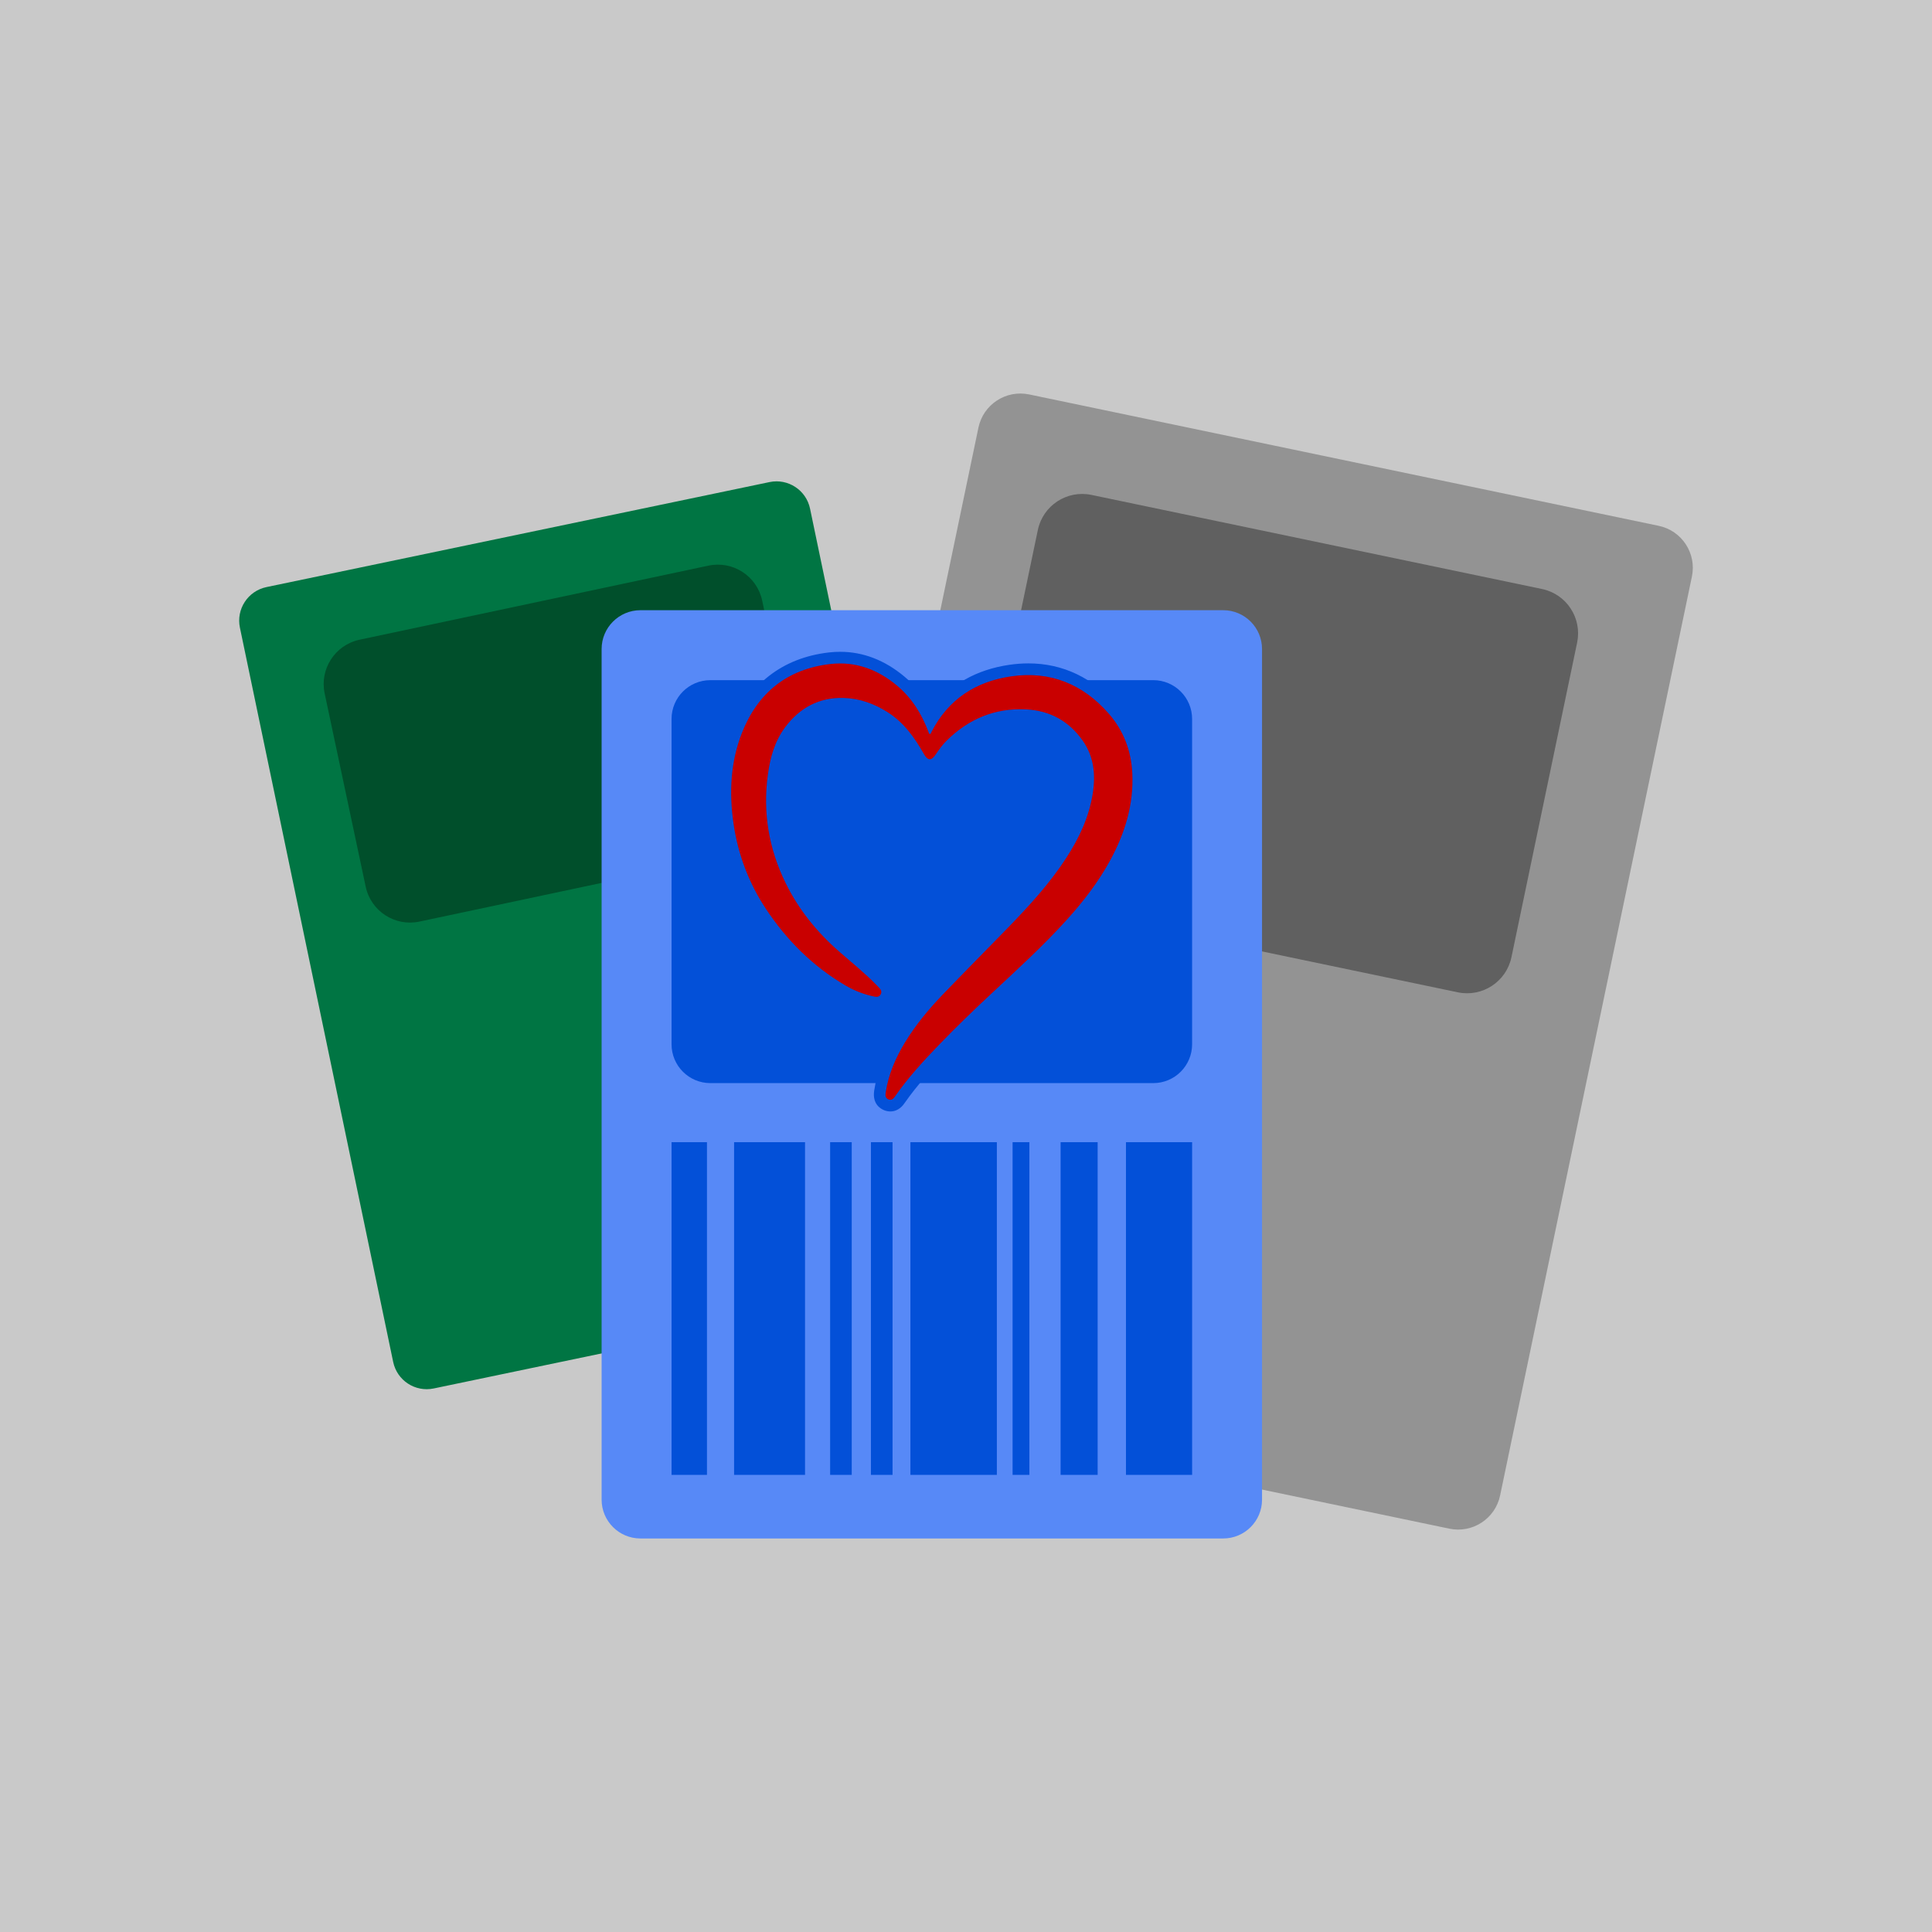
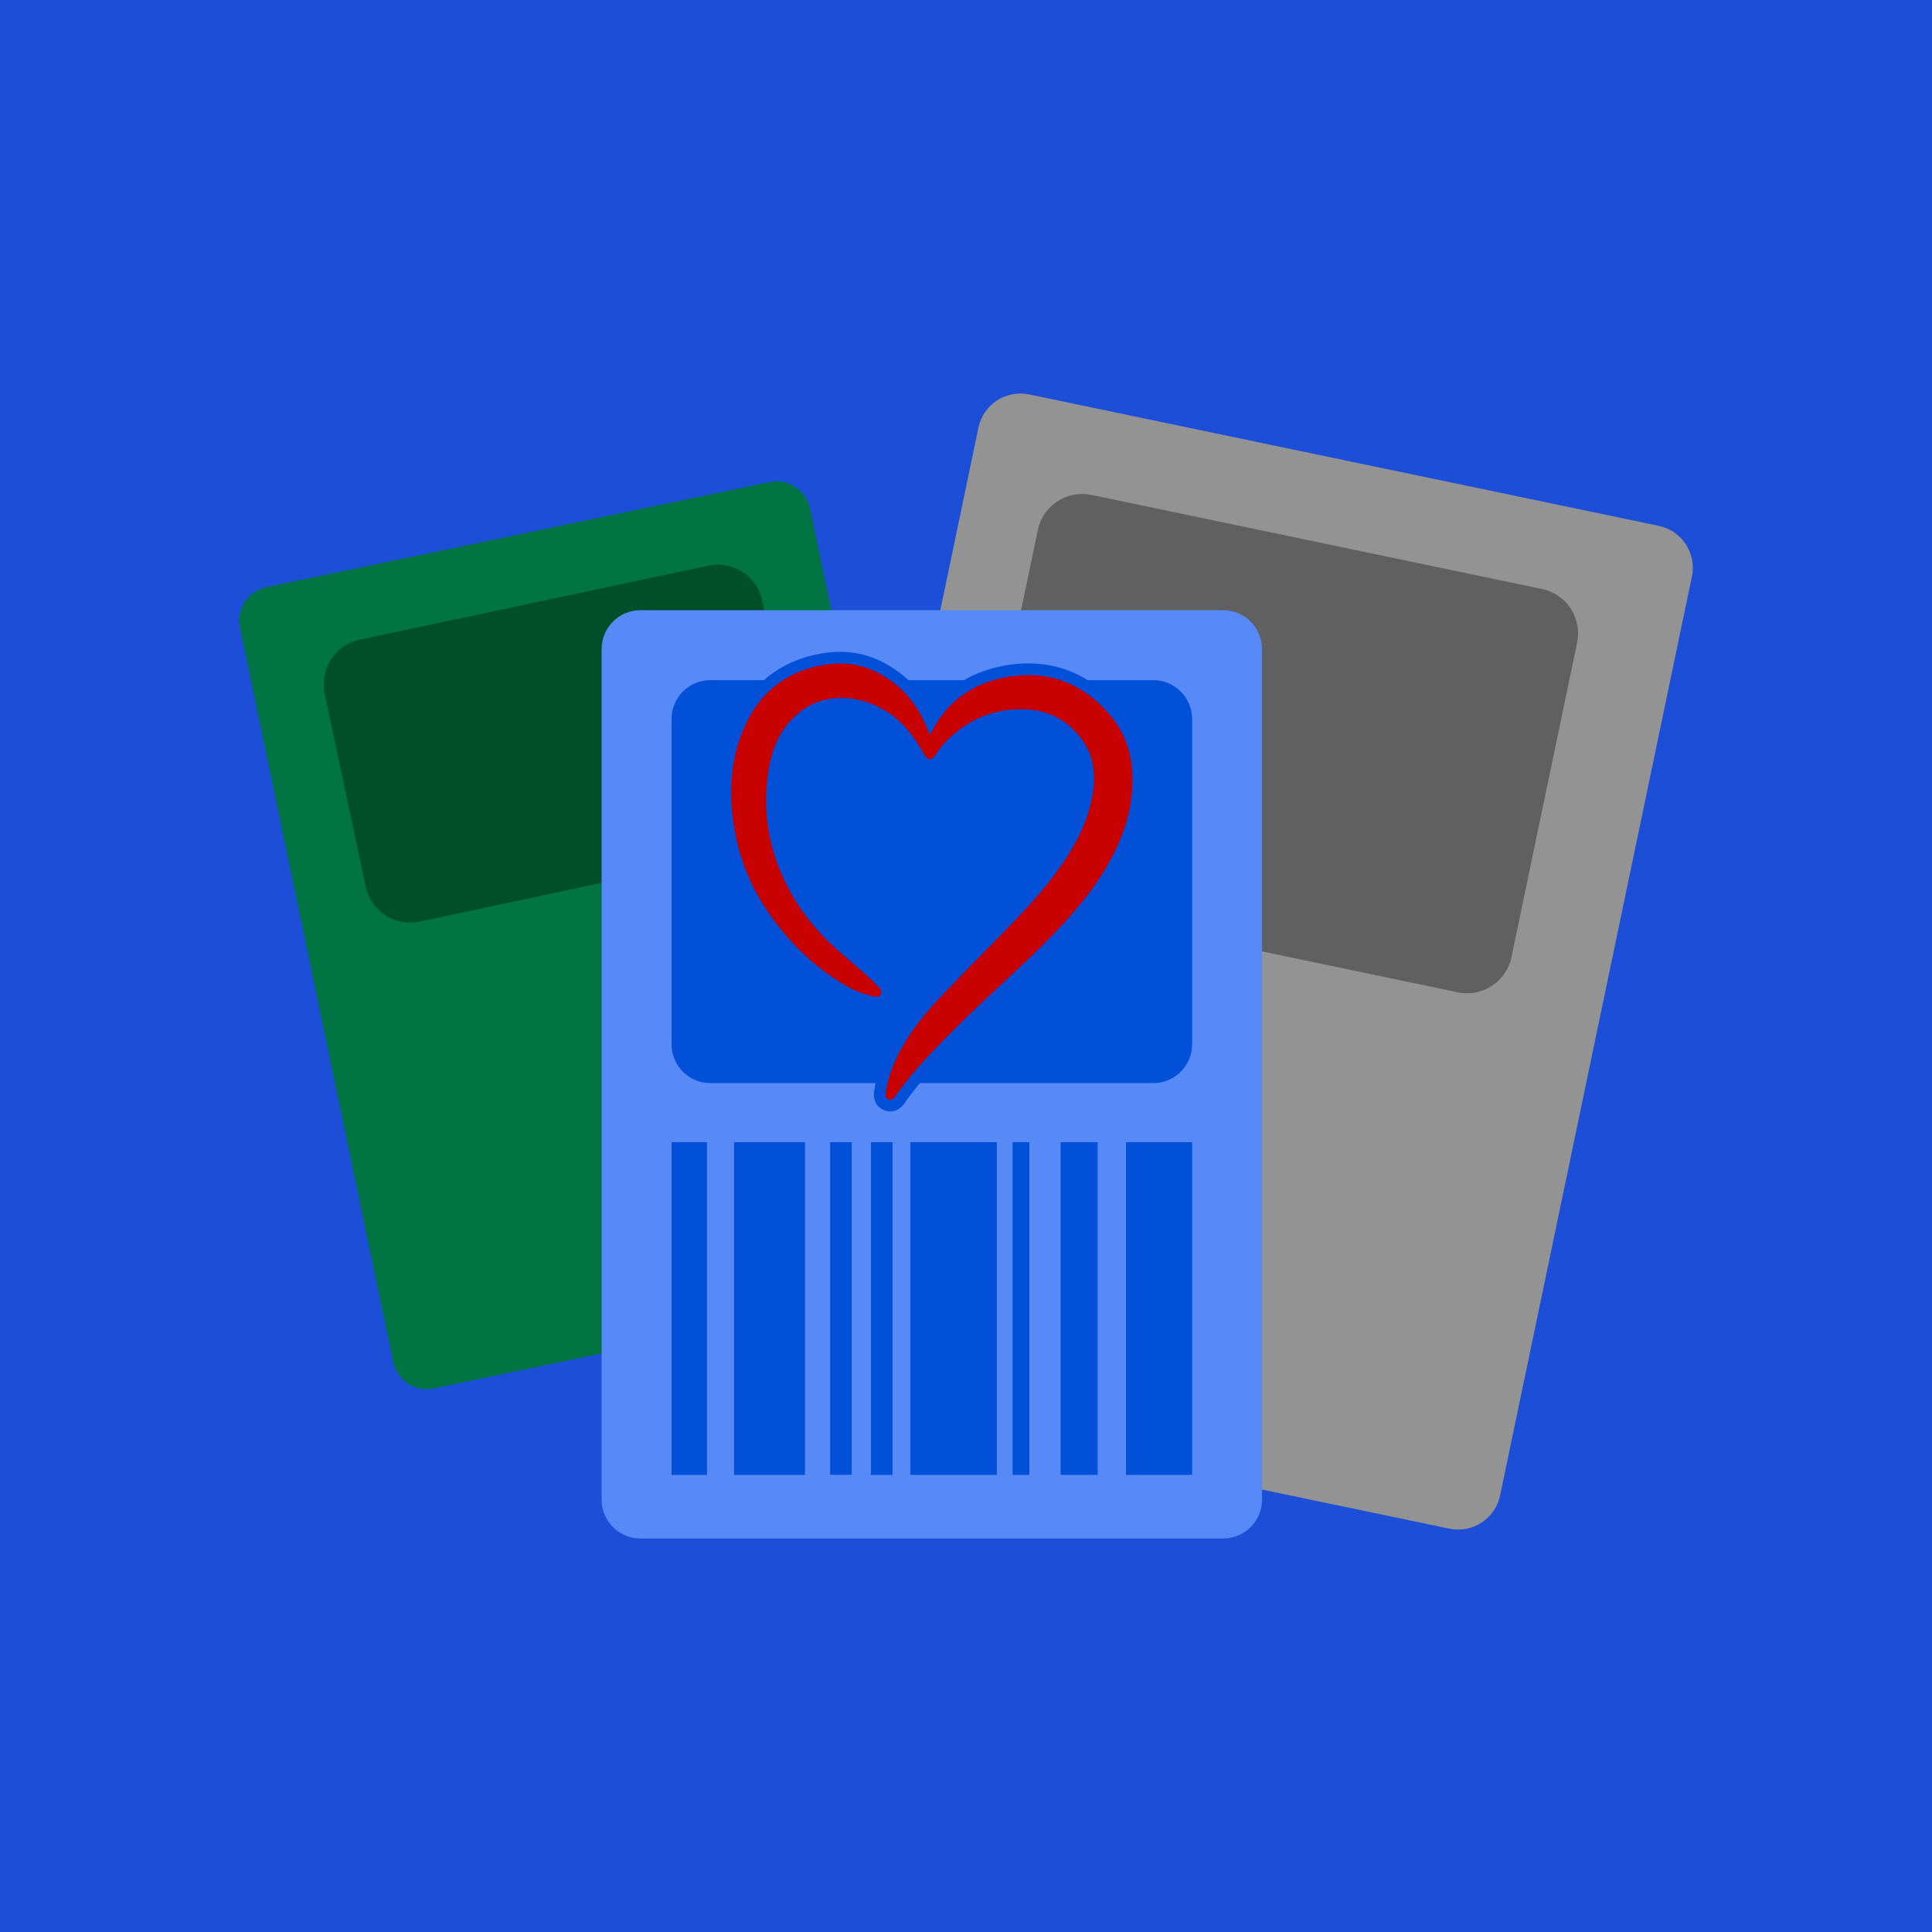
<svg xmlns="http://www.w3.org/2000/svg" version="1.1" id="Layer_1" x="0px" y="0px" width="432px" height="432px" viewBox="0 0 432 432" enable-background="new 0 0 432 432" xml:space="preserve">
-   <rect fill="#C9C9C9" width="432" height="432" />
+   <rect fill="#1d4ed8" width="432" height="432" />
  <g>
    <path fill="#007543" d="M87.914,304.528c0.865,4.151,4.925,6.803,9.066,5.936l112.484-23.48c4.143-0.861,6.802-4.919,5.936-9.064   l-34.273-164.19c-0.862-4.143-4.918-6.8-9.063-5.935L59.579,131.275c-4.142,0.864-6.799,4.925-5.935,9.064L87.914,304.528z" />
    <path fill="#004F2B" d="M179.598,177.488c1.161,5.474-2.335,10.853-7.807,12.018l-78.002,16.562   c-5.475,1.165-10.853-2.332-12.019-7.801l-9.174-43.208c-1.163-5.472,2.333-10.852,7.808-12.018l78.003-16.563   c5.472-1.163,10.851,2.332,12.016,7.802L179.598,177.488z" />
    <path fill="#939393" d="M335.429,334.385c-1.081,5.188-6.16,8.51-11.344,7.43L183.32,312.434c-5.185-1.077-8.509-6.154-7.429-11.34   l42.888-205.47c1.078-5.183,6.158-8.507,11.344-7.427l140.766,29.378c5.183,1.082,8.507,6.164,7.426,11.345L335.429,334.385z" />
    <path fill="#606060" d="M337.963,214.038c-1.147,5.474-6.514,8.99-11.99,7.845L225.221,200.84   c-5.479-1.145-8.991-6.51-7.847-11.989l14.688-70.343c1.145-5.477,6.515-8.989,11.989-7.846l100.757,21.044   c5.475,1.141,8.985,6.51,7.842,11.987L337.963,214.038z" />
    <path fill="#5789F7" d="M282.195,335.318c0,4.8-3.891,8.688-8.688,8.688H143.209c-4.796,0-8.687-3.889-8.687-8.688V145.129   c0-4.796,3.891-8.686,8.687-8.686h130.298c4.798,0,8.686,3.89,8.686,8.686V335.32h0.002V335.318z" />
    <path fill="#0350D8" d="M266.559,233.496c0,4.801-3.891,8.691-8.69,8.691h-99.025c-4.799,0-8.684-3.891-8.684-8.691v-72.725   c0-4.8,3.885-8.688,8.684-8.688h99.025c4.8,0,8.69,3.887,8.69,8.688V233.496z" />
    <g>
      <g>
        <rect x="150.16" y="255.395" fill="#0350D8" width="7.92" height="74.391" />
        <rect x="164.144" y="255.395" fill="#0350D8" width="15.864" height="74.391" />
        <rect x="203.572" y="255.395" fill="#0350D8" width="19.327" height="74.391" />
        <rect x="185.62" y="255.395" fill="#0350D8" width="4.828" height="74.391" />
        <rect x="194.742" y="255.395" fill="#0350D8" width="4.831" height="74.391" />
        <rect x="226.417" y="255.395" fill="#0350D8" width="3.756" height="74.391" />
        <rect x="237.153" y="255.395" fill="#0350D8" width="8.283" height="74.391" />
        <rect x="251.77" y="255.395" fill="#0350D8" width="14.791" height="74.391" />
      </g>
    </g>
    <path fill="#0350D8" d="M199.079,248.521c-0.441,0-0.888-0.084-1.319-0.25c-0.843-0.318-2.745-1.389-2.287-4.419   c0.609-4.012,2.135-7.981,4.666-12.139c2.232-3.666,5.099-7.301,8.762-11.117c2.842-2.96,5.716-5.89,8.591-8.819   c2.028-2.064,4.057-4.136,6.073-6.218c4.432-4.563,9.032-9.558,12.649-15.117c3.104-4.771,4.868-9.04,5.556-13.433   c0.641-4.09,0.073-7.229-1.786-9.877c-2.635-3.759-6.141-5.692-10.715-5.915c-0.371-0.018-0.741-0.024-1.107-0.024   c-5.601,0-10.403,2.056-14.683,6.291c-0.796,0.786-1.478,1.762-2.11,2.693c-0.987,1.455-2.156,2.193-3.474,2.193   c-1.429,0-2.633-0.841-3.578-2.503c-1.677-2.958-3.843-6.268-7.209-8.405c-2.789-1.775-5.664-2.716-8.547-2.797l-0.425-0.007   c-4.288,0-7.719,1.81-10.492,5.527c-1.761,2.361-2.797,5.254-3.359,9.391c-1.072,7.869,0.194,15.54,3.77,22.806   c2.63,5.336,6.315,10.051,11.273,14.398c0.764,0.67,1.538,1.336,2.315,2c2.076,1.769,4.22,3.595,6.195,5.636l0.712,0.74   c1.221,1.306,1.457,3.021,0.632,4.484c-0.668,1.188-1.833,1.864-3.198,1.864c-0.298,0-0.608-0.033-0.931-0.1   c-2.571-0.519-5.022-1.456-7.287-2.787c-7.355-4.305-13.632-10.342-18.661-17.933c-4.062-6.134-6.651-12.967-7.69-20.313   c-1.128-7.983-0.472-14.963,2.02-21.351c3.908-10.021,11.504-15.947,21.959-17.137c0.831-0.094,1.652-0.14,2.46-0.14   c5.139,0,9.977,1.863,14.379,5.546c2.435,2.03,4.418,4.485,6.013,7.443c4.085-5.608,9.959-8.999,17.514-10.088   c1.41-0.202,2.815-0.309,4.178-0.309c7.727,0,14.449,3.213,19.976,9.548c3.63,4.16,5.608,9.181,5.88,14.932   c0.32,6.873-1.391,13.66-5.233,20.747c-2.491,4.598-5.716,9.023-10.148,13.917c-4.786,5.288-10.052,10.177-15.136,14.908   l-1.715,1.59c-4.574,4.264-8.306,7.914-11.747,11.476c-3.275,3.398-6.694,7.102-9.513,11.148   C201.971,247.082,200.97,248.521,199.079,248.521z" />
    <path fill="#C90000" d="M207.923,164.141c0.226-0.067,0.253-0.277,0.338-0.437c3.746-7.33,9.909-11.332,17.877-12.477   c8.743-1.259,16.058,1.771,21.815,8.374c3.293,3.776,5.002,8.306,5.236,13.337c0.327,6.959-1.64,13.341-4.918,19.382   c-2.665,4.91-6.056,9.288-9.792,13.413c-5.238,5.786-10.997,11.033-16.695,16.343c-4.044,3.766-8.016,7.599-11.85,11.577   c-3.49,3.614-6.892,7.323-9.775,11.464c-0.36,0.52-0.768,0.992-1.481,0.723c-0.756-0.293-0.729-0.952-0.63-1.597   c0.613-4.039,2.208-7.699,4.312-11.168c2.374-3.893,5.27-7.388,8.415-10.666c4.851-5.043,9.784-10.008,14.66-15.027   c4.704-4.85,9.266-9.825,12.962-15.516c2.89-4.44,5.113-9.159,5.944-14.449c0.654-4.192,0.276-8.213-2.227-11.78   c-3.077-4.391-7.351-6.763-12.728-7.015c-6.954-0.335-12.831,2.153-17.741,7.015c-0.937,0.926-1.696,1.995-2.435,3.086   c-0.987,1.458-1.765,1.381-2.631-0.134c-2.063-3.64-4.461-7.021-8.074-9.319c-3.01-1.918-6.311-3.107-9.873-3.207   c-5.486-0.153-9.833,2.21-13.081,6.563c-2.336,3.13-3.338,6.796-3.853,10.602c-1.161,8.513,0.228,16.617,4.012,24.304   c2.9,5.894,6.967,10.889,11.894,15.208c2.814,2.469,5.749,4.802,8.363,7.492c0.228,0.236,0.456,0.475,0.681,0.708   c0.387,0.417,0.558,0.886,0.26,1.42c-0.302,0.533-0.786,0.605-1.346,0.49c-2.301-0.462-4.473-1.298-6.484-2.479   c-7.304-4.28-13.143-10.096-17.804-17.124c-3.88-5.862-6.297-12.288-7.282-19.242c-0.967-6.825-0.646-13.591,1.868-20.037   c3.512-8.999,10.12-14.388,19.827-15.495c5.597-0.638,10.559,1.212,14.874,4.816c3.341,2.791,5.547,6.359,7.057,10.391   C207.692,163.852,207.709,164.068,207.923,164.141z" />
  </g>
</svg>
